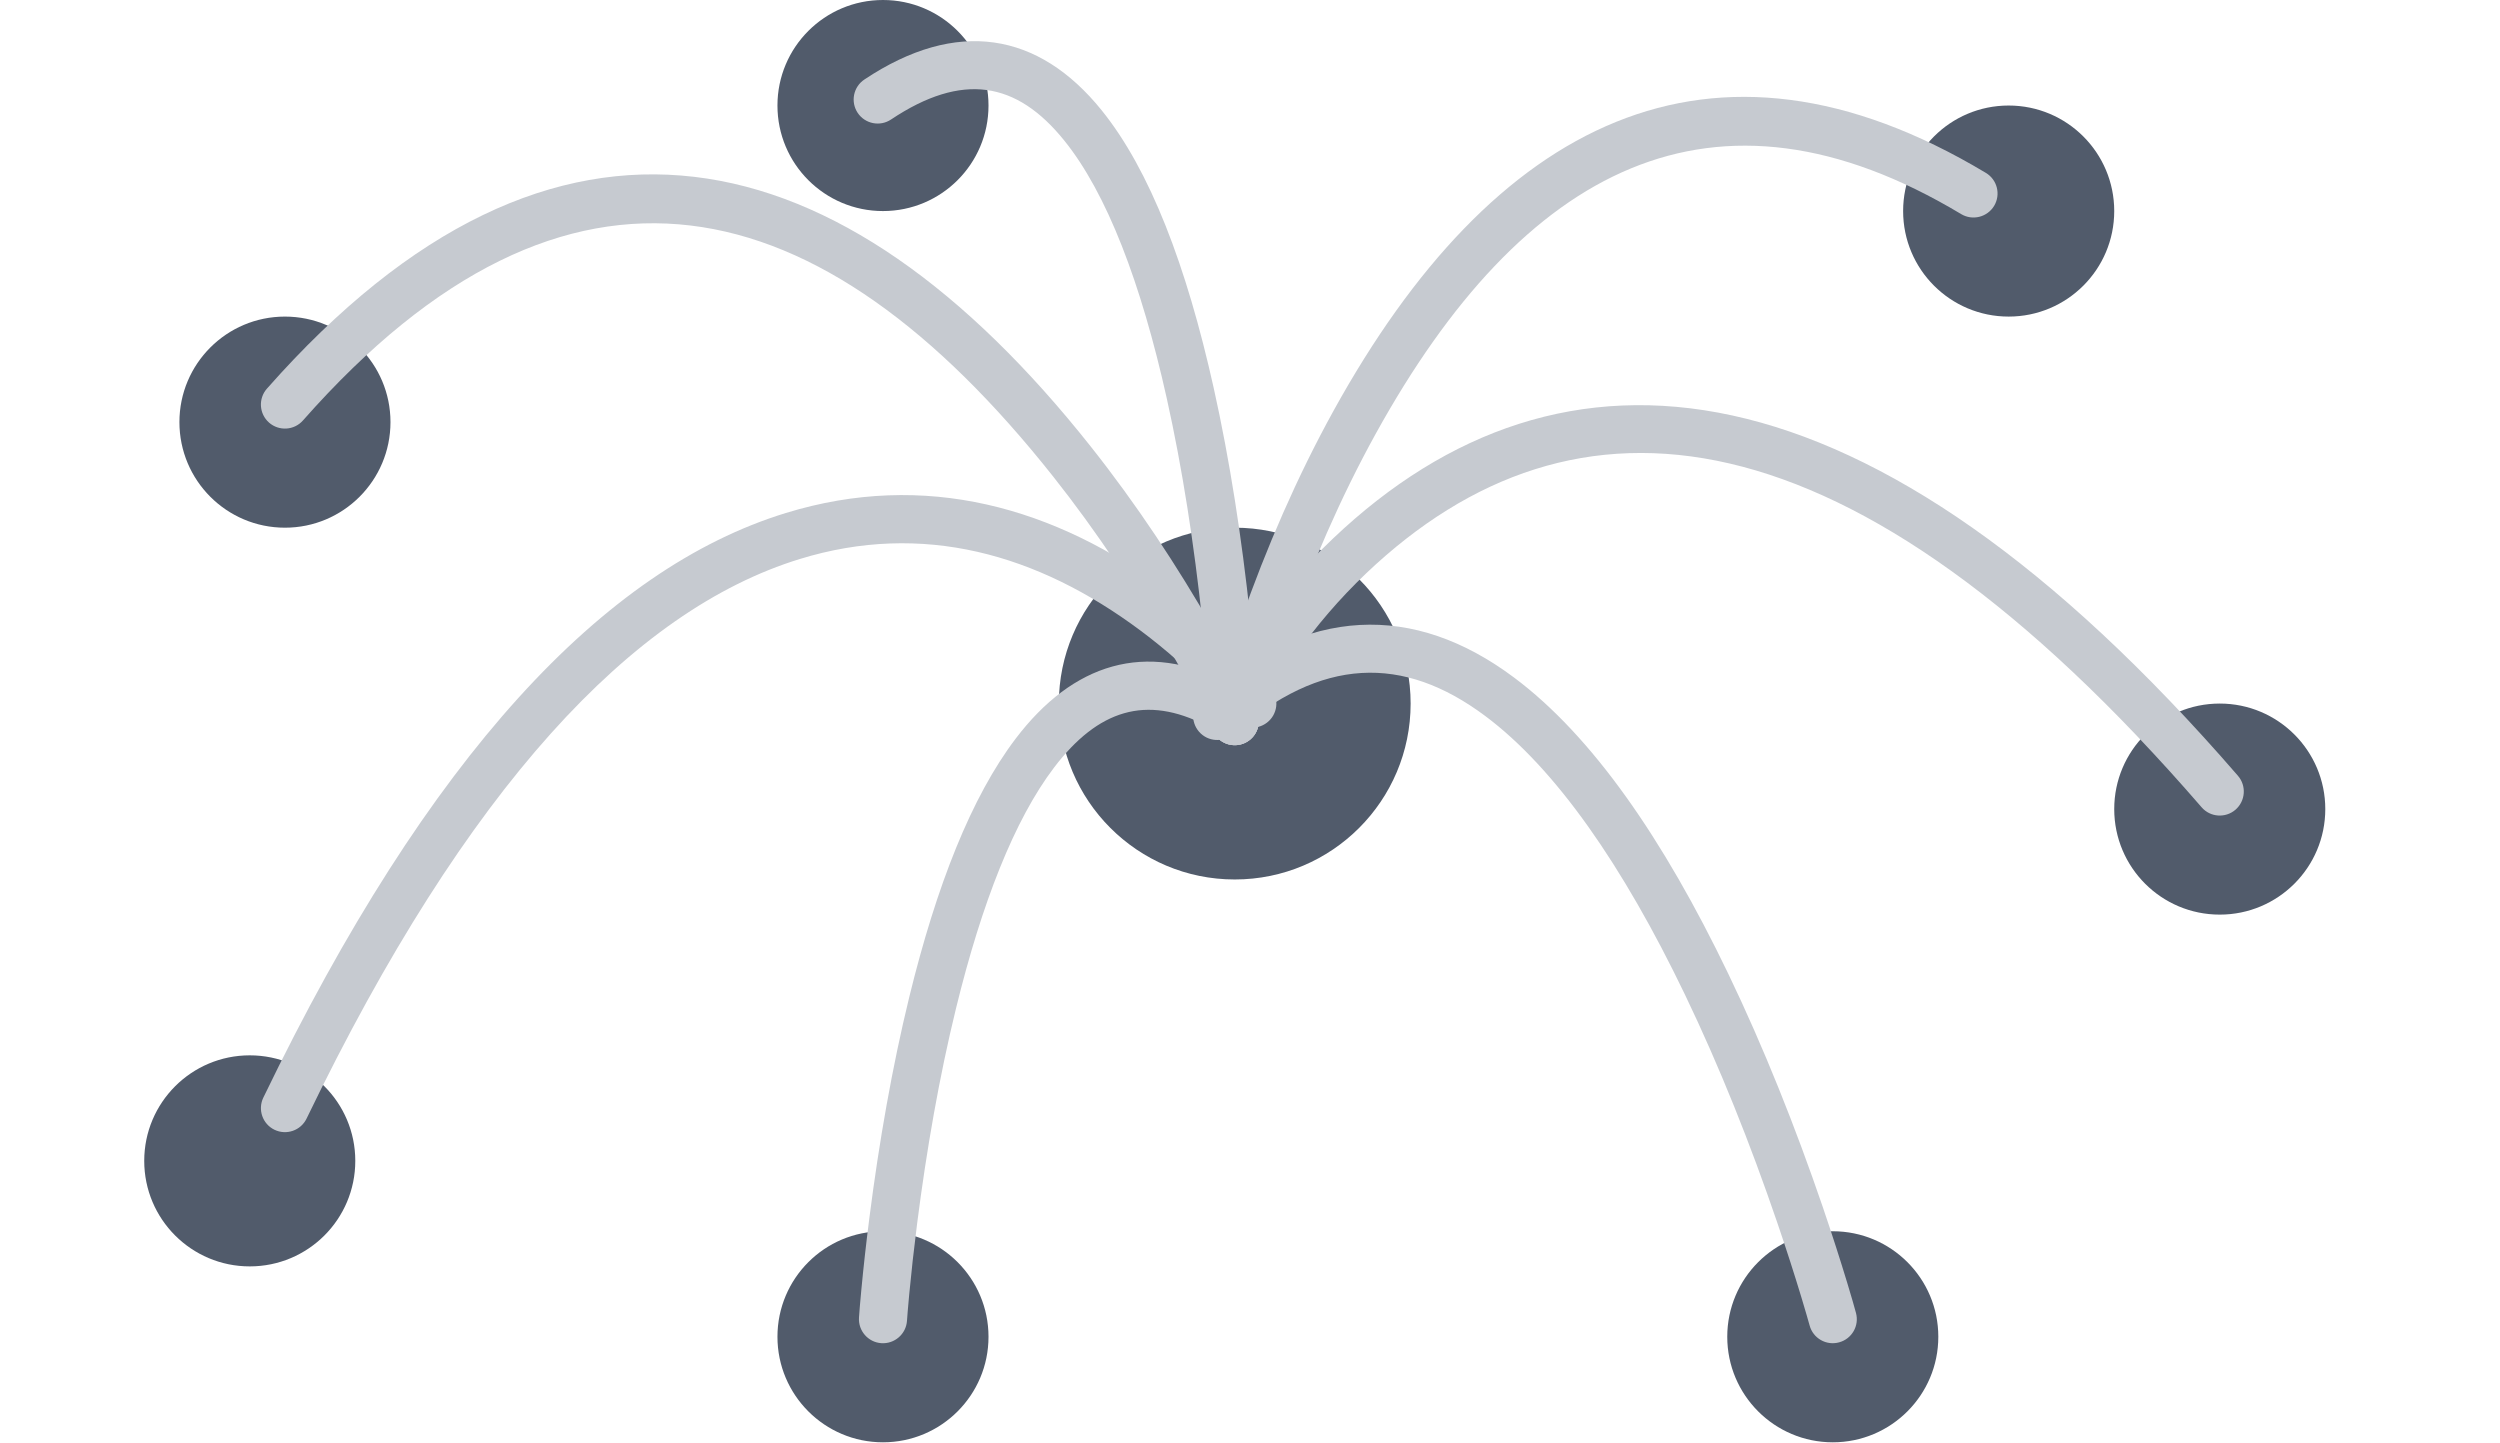
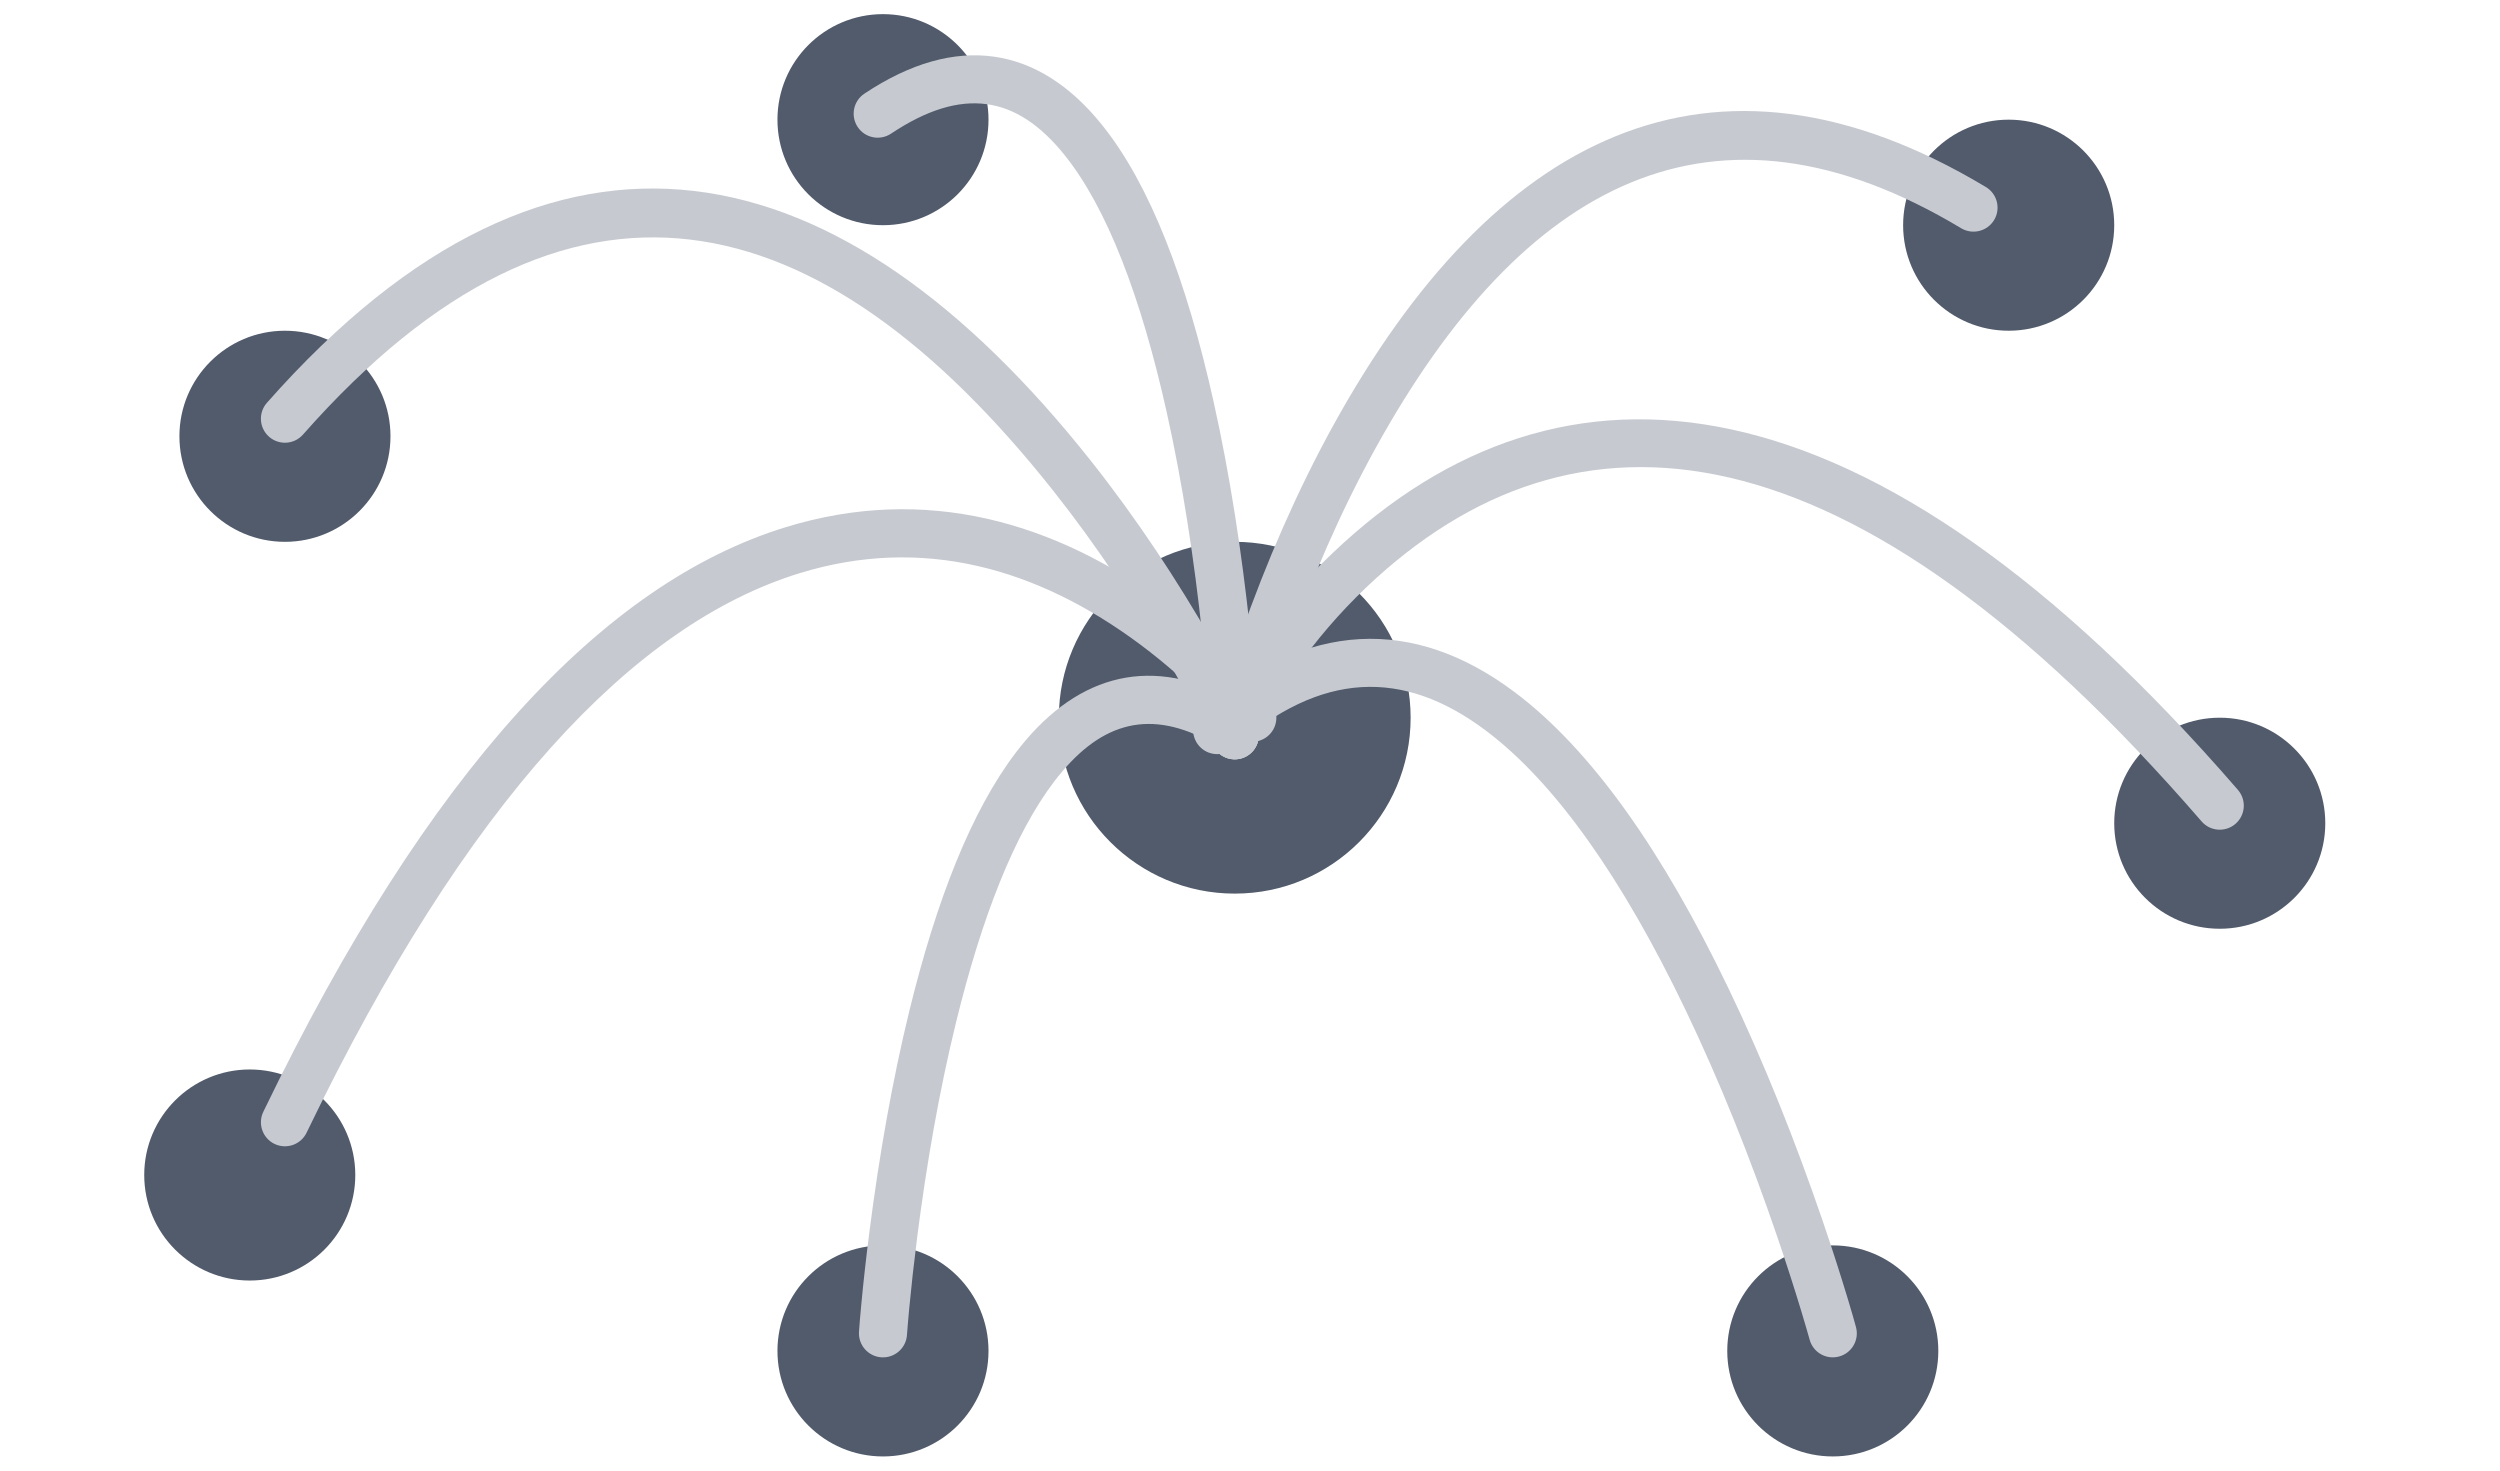
- <svg xmlns="http://www.w3.org/2000/svg" width="52px" height="30px" viewBox="0 0 52 30" version="1.1">
+ <svg xmlns="http://www.w3.org/2000/svg" width="34px" height="20px" viewBox="0 0 52 30" version="1.1">
  <g stroke="none" stroke-width="1" fill="none" fill-rule="evenodd">
    <g transform="translate(-381, -289)">
      <g transform="translate(57, 289)">
        <g transform="translate(324, 0)">
          <rect fill-rule="nonzero" x="0.183" y="0" width="51" height="30" />
          <path d="M20.561,27.805 C20.561,29.017 19.578,30 18.366,30 C17.153,30 16.171,29.017 16.171,27.805 C16.171,26.592 17.153,25.61 18.366,25.61 C19.578,25.61 20.561,26.592 20.561,27.805" fill="#515B6B" />
          <path d="M7.39,24.146 C7.39,25.359 6.408,26.341 5.195,26.341 C3.983,26.341 3,25.359 3,24.146 C3,22.934 3.983,21.951 5.195,21.951 C6.408,21.951 7.39,22.934 7.39,24.146" fill="#515B6B" />
          <path d="M40.317,27.805 C40.317,29.017 39.334,30 38.122,30 C36.91,30 35.927,29.017 35.927,27.805 C35.927,26.592 36.91,25.61 38.122,25.61 C39.334,25.61 40.317,26.592 40.317,27.805" fill="#515B6B" />
          <path d="M48.366,16.829 C48.366,18.042 47.383,19.024 46.171,19.024 C44.958,19.024 43.976,18.042 43.976,16.829 C43.976,15.617 44.958,14.634 46.171,14.634 C47.383,14.634 48.366,15.617 48.366,16.829" fill="#515B6B" />
          <path d="M43.976,4.39 C43.976,5.603 42.993,6.585 41.78,6.585 C40.568,6.585 39.585,5.603 39.585,4.39 C39.585,3.178 40.568,2.195 41.78,2.195 C42.993,2.195 43.976,3.178 43.976,4.39" fill="#515B6B" />
          <path d="M20.561,2.195 C20.561,3.408 19.578,4.39 18.366,4.39 C17.153,4.39 16.171,3.408 16.171,2.195 C16.171,0.983 17.153,0 18.366,0 C19.578,0 20.561,0.983 20.561,2.195" fill="#515B6B" />
          <path d="M8.122,8.78 C8.122,9.993 7.139,10.976 5.927,10.976 C4.714,10.976 3.732,9.993 3.732,8.78 C3.732,7.568 4.714,6.585 5.927,6.585 C7.139,6.585 8.122,7.568 8.122,8.78" fill="#515B6B" />
          <path d="M29.341,14.634 C29.341,16.654 27.704,18.293 25.683,18.293 C23.662,18.293 22.024,16.654 22.024,14.634 C22.024,12.614 23.662,10.976 25.683,10.976 C27.704,10.976 29.341,12.614 29.341,14.634" fill="#515B6B" />
          <path d="M26.137,14.79 C26.253,15.041 26.143,15.338 25.892,15.454 C25.642,15.57 25.345,15.46 25.229,15.21 C25.193,15.131 25.119,14.978 25.009,14.762 C24.825,14.4 24.607,13.996 24.358,13.56 C23.645,12.314 22.823,11.069 21.903,9.908 C17.067,3.807 11.828,2.483 6.302,8.745 C6.119,8.953 5.803,8.972 5.596,8.79 C5.389,8.607 5.369,8.291 5.552,8.084 C11.574,1.258 17.513,2.759 22.687,9.287 C23.641,10.49 24.49,11.777 25.226,13.064 C25.484,13.514 25.709,13.933 25.9,14.309 C26.016,14.536 26.095,14.7 26.137,14.79 Z" fill="#C6CAD0" fill-rule="nonzero" />
          <path d="M26.445,14.329 C26.613,14.547 26.573,14.861 26.354,15.03 C26.136,15.199 25.822,15.158 25.653,14.94 C25.571,14.834 25.404,14.638 25.159,14.382 C24.745,13.952 24.266,13.522 23.728,13.12 C21.575,11.513 19.181,10.845 16.637,11.627 C13.171,12.691 9.706,16.371 6.377,23.266 C6.257,23.515 5.958,23.619 5.709,23.499 C5.461,23.379 5.357,23.08 5.477,22.831 C8.915,15.709 12.568,11.83 16.343,10.671 C19.233,9.783 21.94,10.537 24.327,12.319 C24.911,12.755 25.43,13.222 25.88,13.689 C26.152,13.972 26.342,14.195 26.445,14.329 Z" fill="#C6CAD0" fill-rule="nonzero" />
          <path d="M38.604,27.308 C38.677,27.574 38.52,27.849 38.253,27.921 C37.987,27.994 37.712,27.837 37.64,27.57 C37.611,27.466 37.554,27.266 37.469,26.985 C37.326,26.513 37.158,25.988 36.964,25.422 C36.412,23.805 35.769,22.189 35.045,20.684 C33.759,18.009 32.359,15.987 30.892,14.892 C29.186,13.618 27.485,13.657 25.647,15.268 C25.439,15.45 25.123,15.429 24.941,15.221 C24.759,15.013 24.78,14.698 24.988,14.516 C27.186,12.59 29.411,12.539 31.49,14.091 C33.115,15.304 34.596,17.443 35.946,20.25 C36.689,21.795 37.346,23.447 37.911,25.098 C38.108,25.676 38.28,26.213 38.426,26.695 C38.514,26.986 38.574,27.194 38.604,27.308 Z" fill="#C6CAD0" fill-rule="nonzero" />
          <path d="M26.49,14.349 C26.36,14.592 26.057,14.684 25.813,14.554 C25.57,14.424 25.478,14.121 25.608,13.878 C25.702,13.701 25.883,13.404 26.149,13.027 C26.59,12.403 27.117,11.779 27.731,11.197 C32.48,6.689 38.855,7.247 46.549,16.136 C46.73,16.345 46.707,16.661 46.498,16.842 C46.289,17.022 45.973,17 45.793,16.791 C38.461,8.32 32.742,7.819 28.42,11.922 C27.856,12.457 27.371,13.031 26.966,13.604 C26.725,13.945 26.566,14.207 26.49,14.349 Z" fill="#C6CAD0" fill-rule="nonzero" />
          <path d="M26.168,15.121 C26.101,15.389 25.83,15.552 25.562,15.485 C25.294,15.418 25.131,15.147 25.198,14.879 C25.224,14.775 25.275,14.586 25.352,14.324 C25.479,13.89 25.633,13.408 25.815,12.889 C26.336,11.405 26.977,9.92 27.744,8.532 C31.043,2.563 35.575,0.157 41.306,3.596 C41.543,3.738 41.62,4.045 41.478,4.282 C41.335,4.518 41.028,4.595 40.792,4.453 C35.653,1.37 31.679,3.479 28.619,9.015 C27.881,10.351 27.262,11.785 26.759,13.22 C26.583,13.722 26.434,14.188 26.311,14.606 C26.238,14.854 26.191,15.03 26.168,15.121 Z" fill="#C6CAD0" fill-rule="nonzero" />
          <path d="M18.865,27.474 C18.846,27.749 18.607,27.957 18.331,27.938 C18.056,27.919 17.848,27.68 17.867,27.404 C17.874,27.297 17.89,27.1 17.916,26.826 C17.959,26.37 18.015,25.863 18.085,25.317 C18.285,23.756 18.557,22.194 18.914,20.733 C19.48,18.419 20.205,16.576 21.127,15.362 C22.316,13.797 23.83,13.318 25.546,14.2 C25.791,14.327 25.888,14.628 25.762,14.874 C25.635,15.119 25.334,15.216 25.088,15.09 C23.839,14.447 22.837,14.763 21.923,15.967 C21.102,17.048 20.422,18.779 19.886,20.97 C19.538,22.391 19.272,23.917 19.077,25.444 C19.009,25.979 18.954,26.475 18.912,26.92 C18.887,27.186 18.872,27.375 18.865,27.474 Z" fill="#C6CAD0" fill-rule="nonzero" />
          <path d="M26.182,14.976 C26.196,15.252 25.983,15.486 25.707,15.499 C25.431,15.513 25.197,15.3 25.184,15.024 C25.179,14.922 25.167,14.726 25.147,14.45 C25.113,13.989 25.067,13.475 25.008,12.921 C24.839,11.34 24.597,9.759 24.269,8.287 C23.734,5.884 23.022,4.018 22.134,2.92 C21.144,1.694 20.018,1.496 18.533,2.486 C18.304,2.639 17.993,2.577 17.84,2.348 C17.687,2.118 17.749,1.807 17.979,1.654 C19.902,0.372 21.603,0.671 22.912,2.291 C23.92,3.538 24.679,5.528 25.245,8.07 C25.582,9.582 25.83,11.199 26.002,12.815 C26.063,13.381 26.109,13.906 26.144,14.377 C26.165,14.661 26.177,14.865 26.182,14.976 Z" fill="#C6CAD0" fill-rule="nonzero" />
        </g>
      </g>
    </g>
  </g>
</svg>
